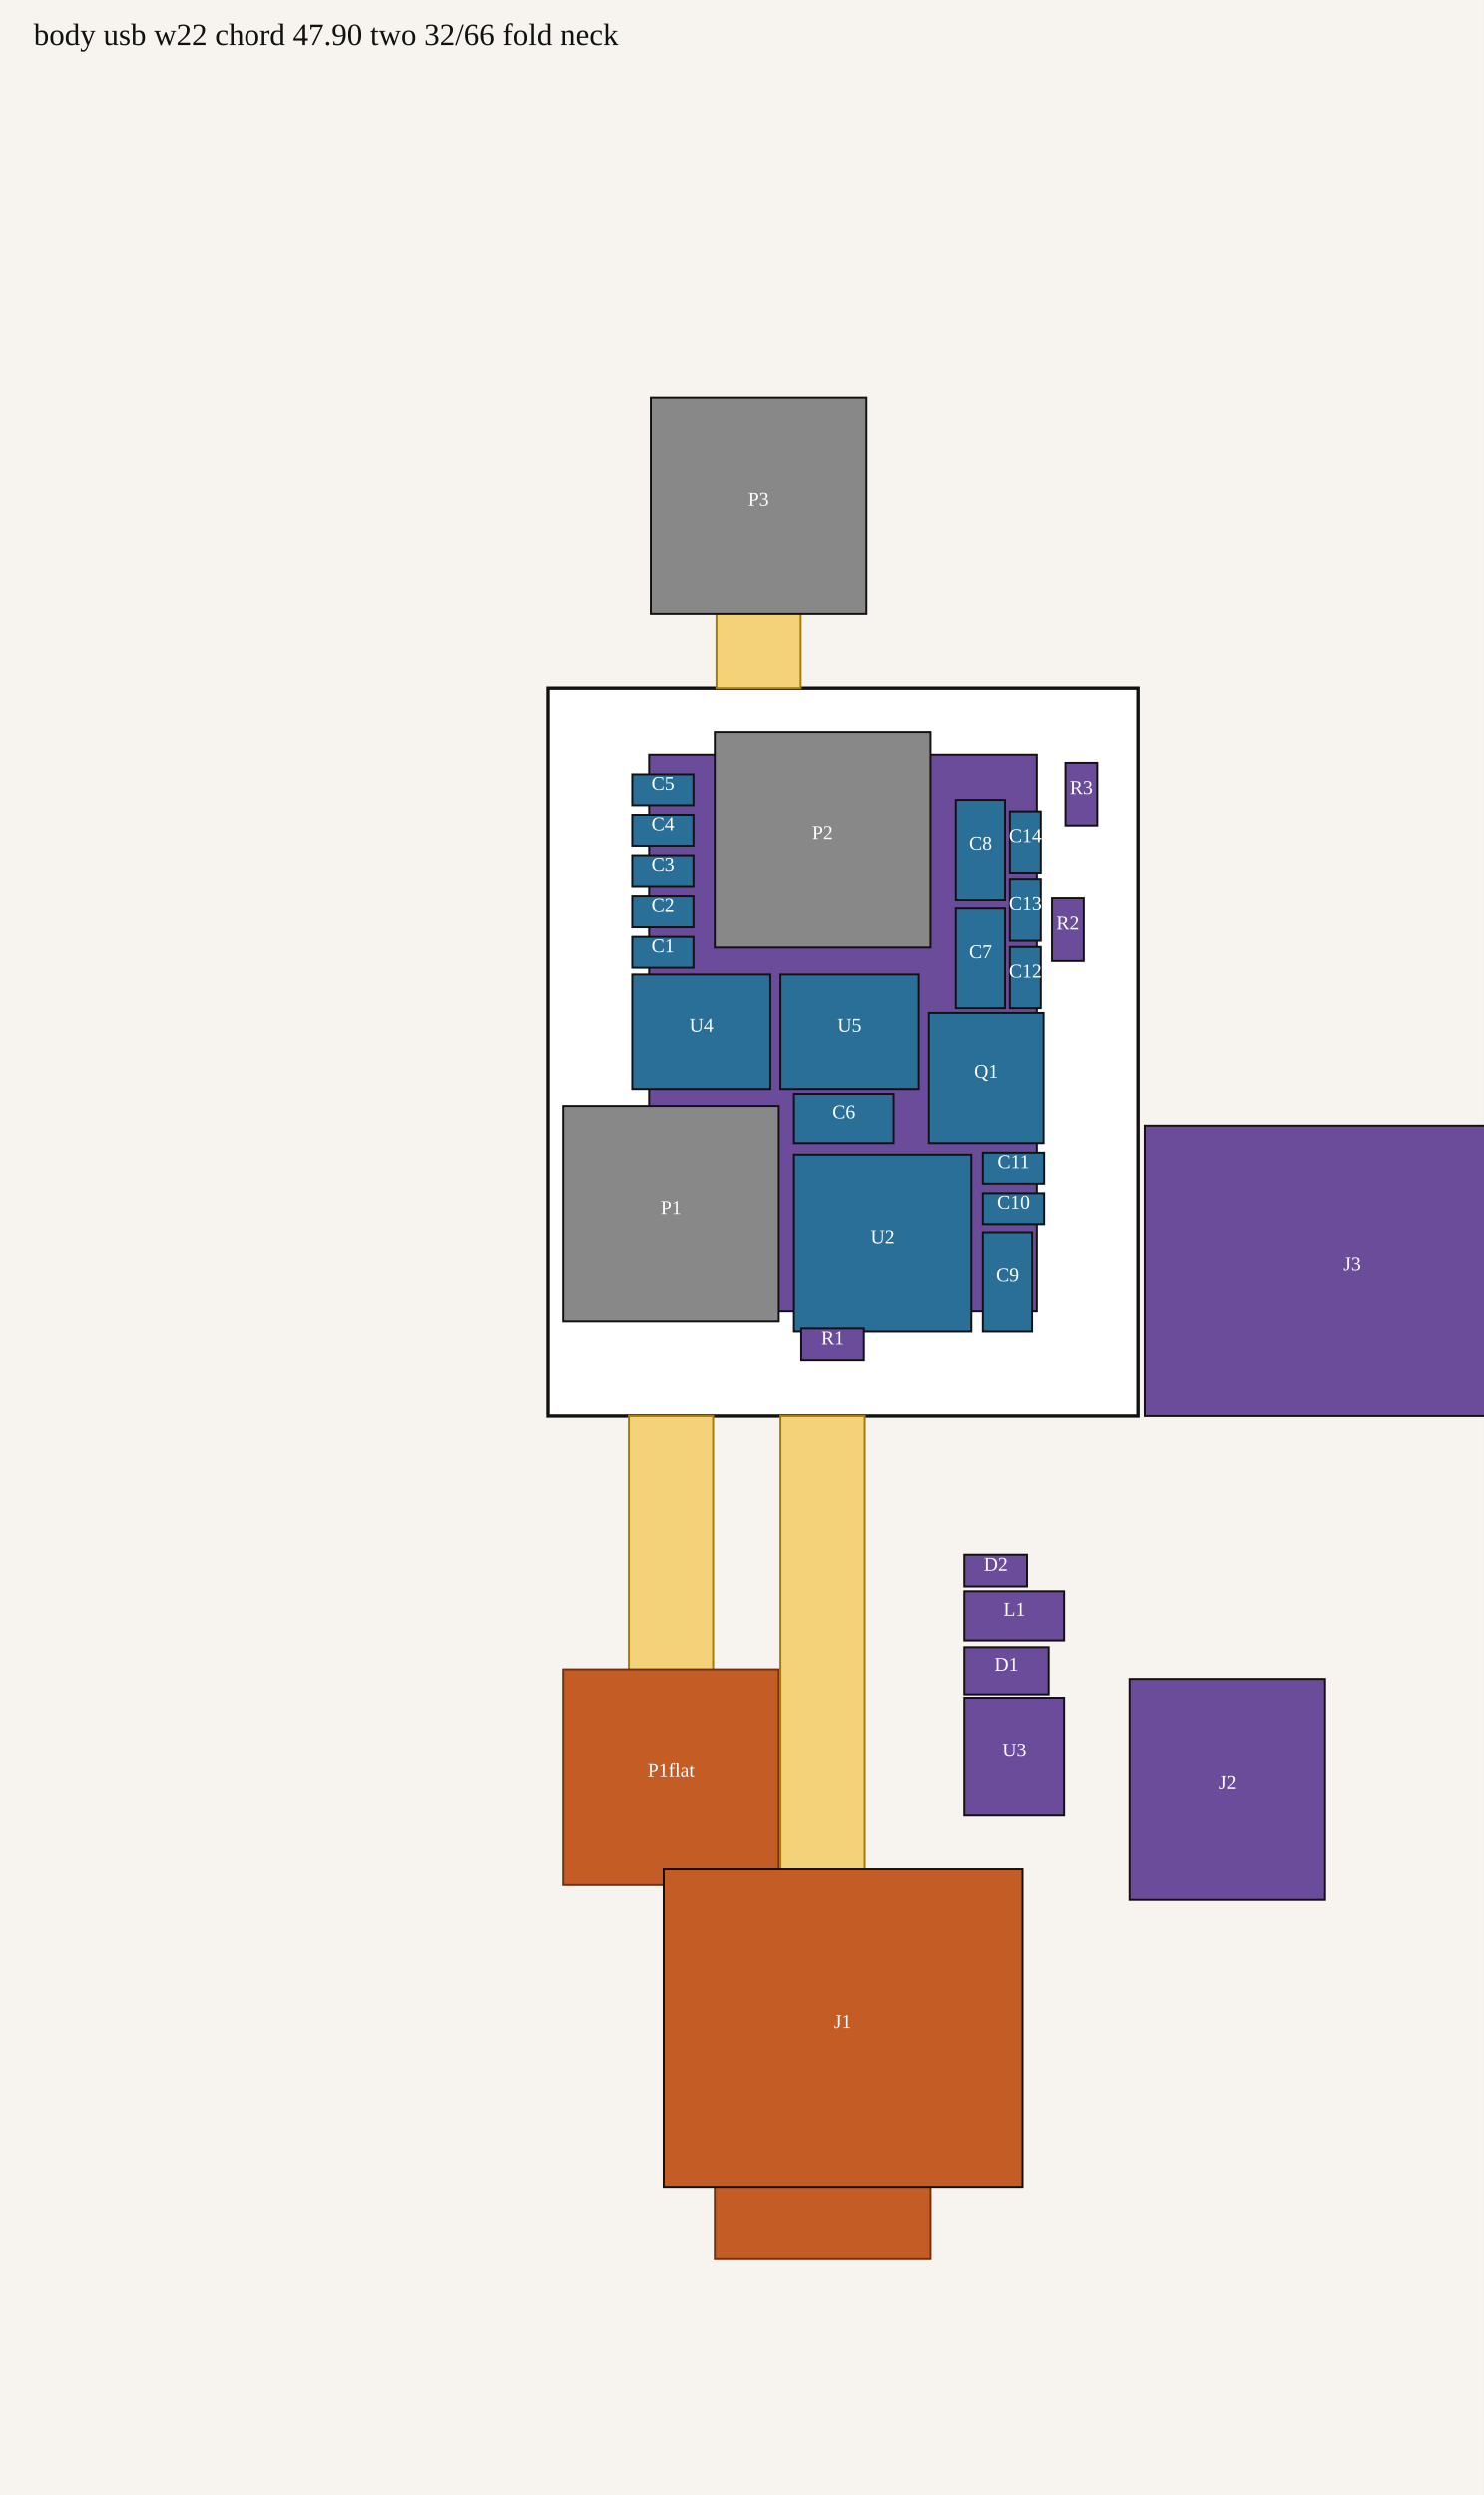
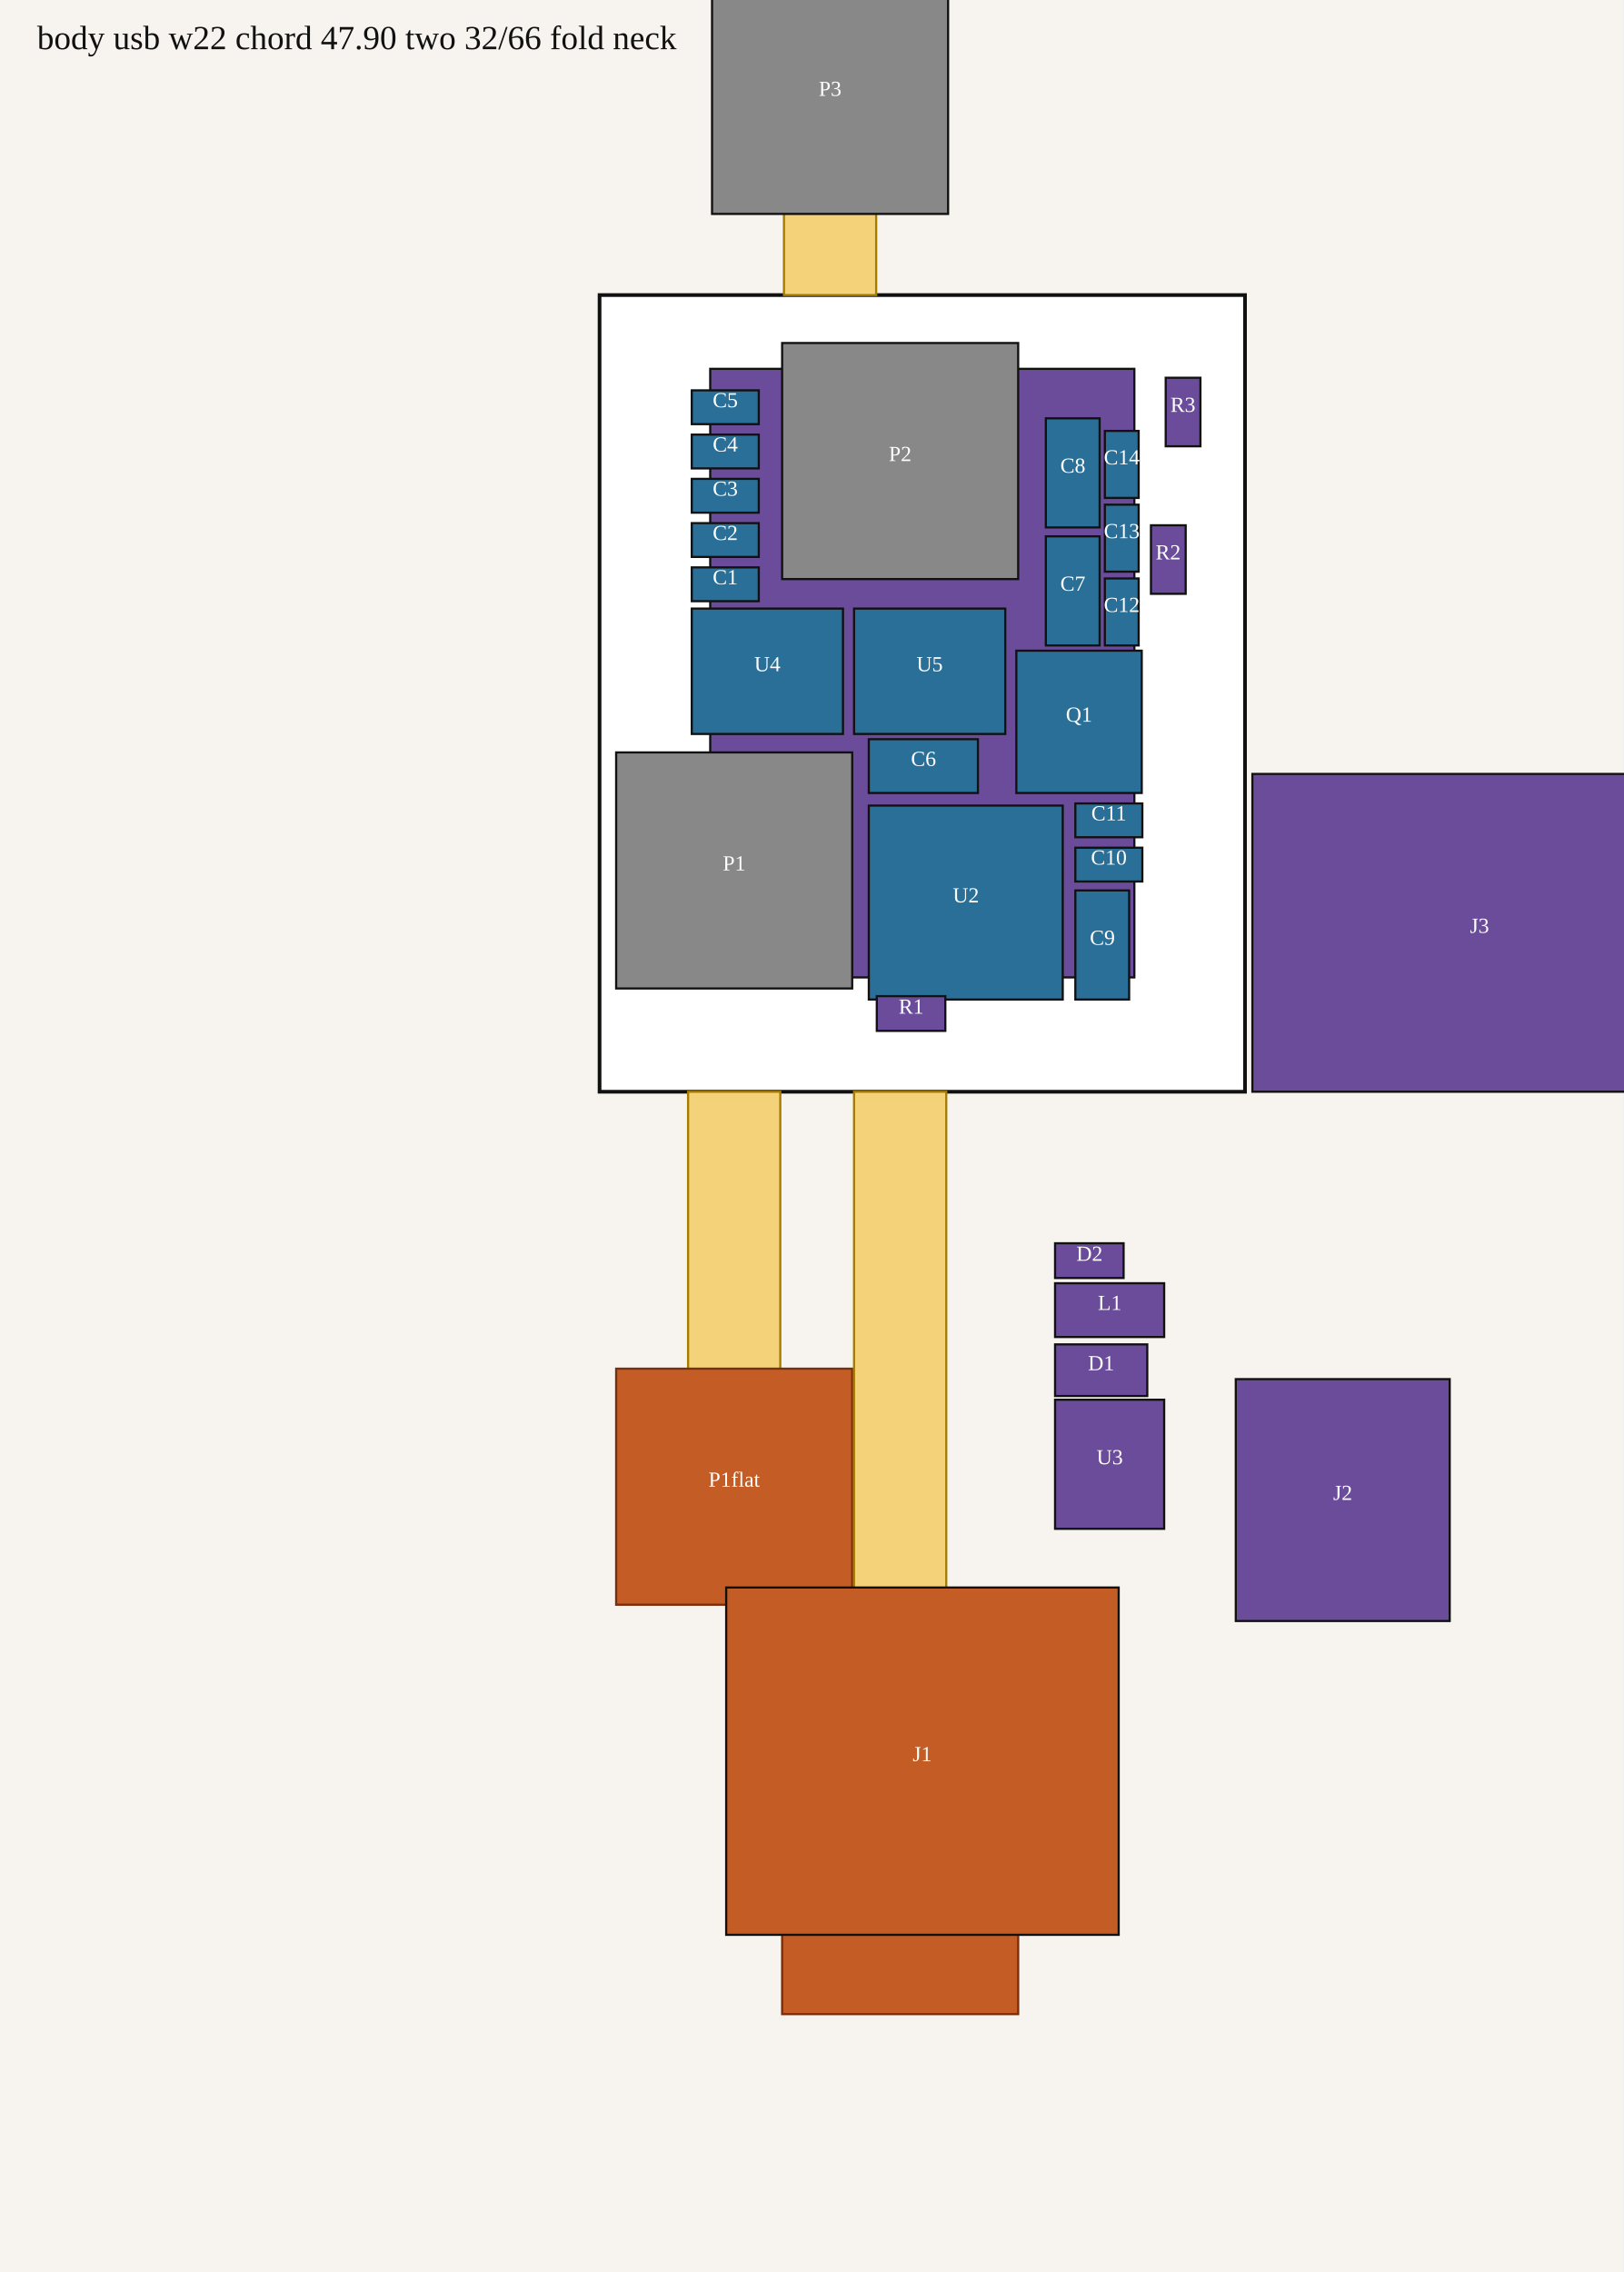
- <svg xmlns="http://www.w3.org/2000/svg" width="528" height="888" viewBox="0 0 528.0 888.0">
+ <svg xmlns="http://www.w3.org/2000/svg" width="528" height="739" viewBox="0 0 528.0 739.2">
  <rect width="100%" height="100%" fill="#f7f4ef" />
-   <rect x="195.0" y="244.8" width="210.0" height="259.2" fill="#fff" stroke="#111" stroke-width="1.2" />
-   <rect x="223.8" y="504.0" width="30.0" height="128.5" fill="#f3d27a" stroke="#a67c00" stroke-width="0.7" />
-   <rect x="200.4" y="594.1" width="76.8" height="76.8" fill="#c45c26" stroke="#7a2e0b" stroke-width="0.7" />
-   <text x="238.8" y="632.5" font-size="7" text-anchor="middle" fill="#fff">P1flat</text>
-   <rect x="277.8" y="504.0" width="30.0" height="261.7" fill="#f3d27a" stroke="#a67c00" stroke-width="0.7" />
-   <rect x="254.4" y="727.3" width="76.8" height="76.8" fill="#c45c26" stroke="#7a2e0b" stroke-width="0.7" />
-   <text x="292.8" y="765.7" font-size="7" text-anchor="middle" fill="#fff">P2flat</text>
-   <rect x="255.0" y="180.0" width="30.0" height="64.8" fill="#f3d27a" stroke="#a67c00" stroke-width="0.7" />
-   <rect x="231.0" y="268.8" width="138.0" height="198.0" fill="#6b4c9a" stroke="#111" stroke-width="0.7" />
-   <text x="300.0" y="367.8" font-size="7" text-anchor="middle" fill="#fff">U1</text>
-   <rect x="236.2" y="665.3" width="127.7" height="113.0" fill="#c45c26" stroke="#111" stroke-width="0.7" />
-   <text x="300.0" y="721.8" font-size="7" text-anchor="middle" fill="#fff">J1</text>
-   <rect x="200.4" y="393.6" width="76.8" height="76.8" fill="#888" stroke="#111" stroke-width="0.7" />
-   <text x="238.8" y="432.0" font-size="7" text-anchor="middle" fill="#fff">P1</text>
-   <rect x="254.4" y="260.4" width="76.8" height="76.8" fill="#888" stroke="#111" stroke-width="0.7" />
-   <text x="292.8" y="298.8" font-size="7" text-anchor="middle" fill="#fff">P2</text>
-   <rect x="231.6" y="141.6" width="76.8" height="76.8" fill="#888" stroke="#111" stroke-width="0.7" />
-   <text x="270.0" y="180.0" font-size="7" text-anchor="middle" fill="#fff">P3</text>
-   <rect x="282.6" y="410.9" width="63.1" height="63.1" fill="#2a6f97" stroke="#111" stroke-width="0.7" />
-   <text x="314.2" y="442.4" font-size="7" text-anchor="middle" fill="#fff">U2</text>
-   <rect x="343.2" y="604.2" width="35.5" height="42.0" fill="#6b4c9a" stroke="#111" stroke-width="0.7" />
-   <text x="361.0" y="625.2" font-size="7" text-anchor="middle" fill="#fff">U3</text>
-   <rect x="225.0" y="346.8" width="49.2" height="40.8" fill="#2a6f97" stroke="#111" stroke-width="0.7" />
-   <text x="249.6" y="367.2" font-size="7" text-anchor="middle" fill="#fff">U4</text>
-   <rect x="277.8" y="346.8" width="49.2" height="40.8" fill="#2a6f97" stroke="#111" stroke-width="0.7" />
-   <text x="302.4" y="367.2" font-size="7" text-anchor="middle" fill="#fff">U5</text>
-   <rect x="402.0" y="597.5" width="69.6" height="78.7" fill="#6b4c9a" stroke="#111" stroke-width="0.7" />
-   <text x="436.8" y="636.8" font-size="7" text-anchor="middle" fill="#fff">J2</text>
-   <rect x="407.4" y="400.6" width="147.7" height="103.4" fill="#6b4c9a" stroke="#111" stroke-width="0.7" />
-   <text x="481.3" y="452.3" font-size="7" text-anchor="middle" fill="#fff">J3</text>
-   <rect x="343.2" y="586.2" width="30.0" height="16.8" fill="#6b4c9a" stroke="#111" stroke-width="0.7" />
-   <text x="358.2" y="594.6" font-size="7" text-anchor="middle" fill="#fff">D1</text>
-   <rect x="343.2" y="566.3" width="35.5" height="17.5" fill="#6b4c9a" stroke="#111" stroke-width="0.7" />
-   <text x="361.0" y="575.0" font-size="7" text-anchor="middle" fill="#fff">L1</text>
-   <rect x="343.2" y="553.3" width="22.3" height="11.3" fill="#6b4c9a" stroke="#111" stroke-width="0.7" />
-   <text x="354.4" y="559.0" font-size="7" text-anchor="middle" fill="#fff">D2</text>
-   <rect x="330.6" y="360.5" width="40.8" height="46.3" fill="#2a6f97" stroke="#111" stroke-width="0.7" />
-   <text x="351.0" y="383.6" font-size="7" text-anchor="middle" fill="#fff">Q1</text>
-   <rect x="285.2" y="472.9" width="22.3" height="11.3" fill="#6b4c9a" stroke="#111" stroke-width="0.7" />
-   <text x="296.4" y="478.6" font-size="7" text-anchor="middle" fill="#fff">R1</text>
-   <rect x="374.4" y="319.7" width="11.3" height="22.3" fill="#6b4c9a" stroke="#111" stroke-width="0.7" />
-   <text x="380.0" y="330.8" font-size="7" text-anchor="middle" fill="#fff">R2</text>
-   <rect x="379.2" y="271.7" width="11.3" height="22.3" fill="#6b4c9a" stroke="#111" stroke-width="0.7" />
-   <text x="384.8" y="282.8" font-size="7" text-anchor="middle" fill="#fff">R3</text>
-   <rect x="225.0" y="333.4" width="21.8" height="11.0" fill="#2a6f97" stroke="#111" stroke-width="0.7" />
-   <text x="235.9" y="338.9" font-size="7" text-anchor="middle" fill="#fff">C1</text>
-   <rect x="225.0" y="319.0" width="21.8" height="11.0" fill="#2a6f97" stroke="#111" stroke-width="0.7" />
-   <text x="235.9" y="324.5" font-size="7" text-anchor="middle" fill="#fff">C2</text>
-   <rect x="225.0" y="304.6" width="21.8" height="11.0" fill="#2a6f97" stroke="#111" stroke-width="0.7" />
-   <text x="235.9" y="310.1" font-size="7" text-anchor="middle" fill="#fff">C3</text>
-   <rect x="225.0" y="290.2" width="21.8" height="11.0" fill="#2a6f97" stroke="#111" stroke-width="0.7" />
-   <text x="235.9" y="295.7" font-size="7" text-anchor="middle" fill="#fff">C4</text>
-   <rect x="225.0" y="275.8" width="21.8" height="11.0" fill="#2a6f97" stroke="#111" stroke-width="0.7" />
-   <text x="235.9" y="281.3" font-size="7" text-anchor="middle" fill="#fff">C5</text>
-   <rect x="282.6" y="389.3" width="35.5" height="17.5" fill="#2a6f97" stroke="#111" stroke-width="0.7" />
-   <text x="300.4" y="398.0" font-size="7" text-anchor="middle" fill="#fff">C6</text>
-   <rect x="340.2" y="323.3" width="17.5" height="35.5" fill="#2a6f97" stroke="#111" stroke-width="0.7" />
-   <text x="349.0" y="341.0" font-size="7" text-anchor="middle" fill="#fff">C7</text>
-   <rect x="340.2" y="284.9" width="17.5" height="35.5" fill="#2a6f97" stroke="#111" stroke-width="0.7" />
-   <text x="349.0" y="302.6" font-size="7" text-anchor="middle" fill="#fff">C8</text>
-   <rect x="349.8" y="438.5" width="17.5" height="35.5" fill="#2a6f97" stroke="#111" stroke-width="0.7" />
-   <text x="358.6" y="456.2" font-size="7" text-anchor="middle" fill="#fff">C9</text>
-   <rect x="349.8" y="424.6" width="21.8" height="11.0" fill="#2a6f97" stroke="#111" stroke-width="0.7" />
-   <text x="360.7" y="430.1" font-size="7" text-anchor="middle" fill="#fff">C10</text>
-   <rect x="349.8" y="410.2" width="21.8" height="11.0" fill="#2a6f97" stroke="#111" stroke-width="0.7" />
-   <text x="360.7" y="415.7" font-size="7" text-anchor="middle" fill="#fff">C11</text>
-   <rect x="359.4" y="337.0" width="11.0" height="21.8" fill="#2a6f97" stroke="#111" stroke-width="0.7" />
-   <text x="364.9" y="347.9" font-size="7" text-anchor="middle" fill="#fff">C12</text>
-   <rect x="359.4" y="313.0" width="11.0" height="21.8" fill="#2a6f97" stroke="#111" stroke-width="0.7" />
-   <text x="364.9" y="323.9" font-size="7" text-anchor="middle" fill="#fff">C13</text>
-   <rect x="359.4" y="289.0" width="11.0" height="21.8" fill="#2a6f97" stroke="#111" stroke-width="0.7" />
-   <text x="364.9" y="299.9" font-size="7" text-anchor="middle" fill="#fff">C14</text>
+   <rect x="195.0" y="96.0" width="210.0" height="259.2" fill="#fff" stroke="#111" stroke-width="1.2" />
+   <rect x="223.8" y="355.2" width="30.0" height="128.5" fill="#f3d27a" stroke="#a67c00" stroke-width="0.7" />
+   <rect x="200.4" y="445.3" width="76.8" height="76.8" fill="#c45c26" stroke="#7a2e0b" stroke-width="0.7" />
+   <text x="238.8" y="483.7" font-size="7" text-anchor="middle" fill="#fff">P1flat</text>
+   <rect x="277.8" y="355.2" width="30.0" height="261.7" fill="#f3d27a" stroke="#a67c00" stroke-width="0.7" />
+   <rect x="254.4" y="578.5" width="76.8" height="76.8" fill="#c45c26" stroke="#7a2e0b" stroke-width="0.7" />
+   <text x="292.8" y="616.9" font-size="7" text-anchor="middle" fill="#fff">P2flat</text>
+   <rect x="255.0" y="31.2" width="30.0" height="64.8" fill="#f3d27a" stroke="#a67c00" stroke-width="0.7" />
+   <rect x="231.0" y="120.0" width="138.0" height="198.0" fill="#6b4c9a" stroke="#111" stroke-width="0.7" />
+   <text x="300.0" y="219.0" font-size="7" text-anchor="middle" fill="#fff">U1</text>
+   <rect x="236.2" y="516.5" width="127.7" height="113.0" fill="#c45c26" stroke="#111" stroke-width="0.7" />
+   <text x="300.0" y="573.0" font-size="7" text-anchor="middle" fill="#fff">J1</text>
+   <rect x="200.4" y="244.8" width="76.8" height="76.8" fill="#888" stroke="#111" stroke-width="0.7" />
+   <text x="238.8" y="283.2" font-size="7" text-anchor="middle" fill="#fff">P1</text>
+   <rect x="254.4" y="111.6" width="76.8" height="76.8" fill="#888" stroke="#111" stroke-width="0.7" />
+   <text x="292.8" y="150.0" font-size="7" text-anchor="middle" fill="#fff">P2</text>
+   <rect x="231.6" y="-7.2" width="76.8" height="76.8" fill="#888" stroke="#111" stroke-width="0.7" />
+   <text x="270.0" y="31.2" font-size="7" text-anchor="middle" fill="#fff">P3</text>
+   <rect x="282.6" y="262.1" width="63.1" height="63.1" fill="#2a6f97" stroke="#111" stroke-width="0.7" />
+   <text x="314.2" y="293.6" font-size="7" text-anchor="middle" fill="#fff">U2</text>
+   <rect x="343.2" y="455.4" width="35.5" height="42.0" fill="#6b4c9a" stroke="#111" stroke-width="0.7" />
+   <text x="361.0" y="476.4" font-size="7" text-anchor="middle" fill="#fff">U3</text>
+   <rect x="225.0" y="198.0" width="49.2" height="40.8" fill="#2a6f97" stroke="#111" stroke-width="0.7" />
+   <text x="249.6" y="218.4" font-size="7" text-anchor="middle" fill="#fff">U4</text>
+   <rect x="277.8" y="198.0" width="49.2" height="40.8" fill="#2a6f97" stroke="#111" stroke-width="0.7" />
+   <text x="302.4" y="218.4" font-size="7" text-anchor="middle" fill="#fff">U5</text>
+   <rect x="402.0" y="448.7" width="69.6" height="78.7" fill="#6b4c9a" stroke="#111" stroke-width="0.7" />
+   <text x="436.8" y="488.0" font-size="7" text-anchor="middle" fill="#fff">J2</text>
+   <rect x="407.4" y="251.8" width="147.7" height="103.4" fill="#6b4c9a" stroke="#111" stroke-width="0.7" />
+   <text x="481.3" y="303.5" font-size="7" text-anchor="middle" fill="#fff">J3</text>
+   <rect x="343.2" y="437.4" width="30.0" height="16.8" fill="#6b4c9a" stroke="#111" stroke-width="0.7" />
+   <text x="358.2" y="445.8" font-size="7" text-anchor="middle" fill="#fff">D1</text>
+   <rect x="343.2" y="417.5" width="35.5" height="17.5" fill="#6b4c9a" stroke="#111" stroke-width="0.7" />
+   <text x="361.0" y="426.2" font-size="7" text-anchor="middle" fill="#fff">L1</text>
+   <rect x="343.2" y="404.5" width="22.3" height="11.3" fill="#6b4c9a" stroke="#111" stroke-width="0.7" />
+   <text x="354.4" y="410.2" font-size="7" text-anchor="middle" fill="#fff">D2</text>
+   <rect x="330.6" y="211.7" width="40.8" height="46.3" fill="#2a6f97" stroke="#111" stroke-width="0.7" />
+   <text x="351.0" y="234.8" font-size="7" text-anchor="middle" fill="#fff">Q1</text>
+   <rect x="285.2" y="324.1" width="22.3" height="11.3" fill="#6b4c9a" stroke="#111" stroke-width="0.7" />
+   <text x="296.4" y="329.8" font-size="7" text-anchor="middle" fill="#fff">R1</text>
+   <rect x="374.4" y="170.9" width="11.3" height="22.3" fill="#6b4c9a" stroke="#111" stroke-width="0.7" />
+   <text x="380.0" y="182.0" font-size="7" text-anchor="middle" fill="#fff">R2</text>
+   <rect x="379.2" y="122.9" width="11.3" height="22.3" fill="#6b4c9a" stroke="#111" stroke-width="0.7" />
+   <text x="384.8" y="134.0" font-size="7" text-anchor="middle" fill="#fff">R3</text>
+   <rect x="225.0" y="184.6" width="21.8" height="11.0" fill="#2a6f97" stroke="#111" stroke-width="0.7" />
+   <text x="235.9" y="190.1" font-size="7" text-anchor="middle" fill="#fff">C1</text>
+   <rect x="225.0" y="170.2" width="21.8" height="11.0" fill="#2a6f97" stroke="#111" stroke-width="0.7" />
+   <text x="235.9" y="175.7" font-size="7" text-anchor="middle" fill="#fff">C2</text>
+   <rect x="225.0" y="155.8" width="21.8" height="11.0" fill="#2a6f97" stroke="#111" stroke-width="0.7" />
+   <text x="235.9" y="161.3" font-size="7" text-anchor="middle" fill="#fff">C3</text>
+   <rect x="225.0" y="141.4" width="21.8" height="11.0" fill="#2a6f97" stroke="#111" stroke-width="0.7" />
+   <text x="235.9" y="146.9" font-size="7" text-anchor="middle" fill="#fff">C4</text>
+   <rect x="225.0" y="127.0" width="21.8" height="11.0" fill="#2a6f97" stroke="#111" stroke-width="0.7" />
+   <text x="235.9" y="132.5" font-size="7" text-anchor="middle" fill="#fff">C5</text>
+   <rect x="282.6" y="240.5" width="35.5" height="17.5" fill="#2a6f97" stroke="#111" stroke-width="0.7" />
+   <text x="300.4" y="249.2" font-size="7" text-anchor="middle" fill="#fff">C6</text>
+   <rect x="340.2" y="174.5" width="17.5" height="35.5" fill="#2a6f97" stroke="#111" stroke-width="0.7" />
+   <text x="349.0" y="192.2" font-size="7" text-anchor="middle" fill="#fff">C7</text>
+   <rect x="340.2" y="136.1" width="17.5" height="35.5" fill="#2a6f97" stroke="#111" stroke-width="0.7" />
+   <text x="349.0" y="153.8" font-size="7" text-anchor="middle" fill="#fff">C8</text>
+   <rect x="349.8" y="289.7" width="17.5" height="35.5" fill="#2a6f97" stroke="#111" stroke-width="0.7" />
+   <text x="358.6" y="307.4" font-size="7" text-anchor="middle" fill="#fff">C9</text>
+   <rect x="349.8" y="275.8" width="21.8" height="11.0" fill="#2a6f97" stroke="#111" stroke-width="0.7" />
+   <text x="360.7" y="281.3" font-size="7" text-anchor="middle" fill="#fff">C10</text>
+   <rect x="349.8" y="261.4" width="21.8" height="11.0" fill="#2a6f97" stroke="#111" stroke-width="0.7" />
+   <text x="360.7" y="266.9" font-size="7" text-anchor="middle" fill="#fff">C11</text>
+   <rect x="359.4" y="188.2" width="11.0" height="21.8" fill="#2a6f97" stroke="#111" stroke-width="0.7" />
+   <text x="364.9" y="199.1" font-size="7" text-anchor="middle" fill="#fff">C12</text>
+   <rect x="359.4" y="164.2" width="11.0" height="21.8" fill="#2a6f97" stroke="#111" stroke-width="0.7" />
+   <text x="364.9" y="175.1" font-size="7" text-anchor="middle" fill="#fff">C13</text>
+   <rect x="359.4" y="140.2" width="11.0" height="21.8" fill="#2a6f97" stroke="#111" stroke-width="0.7" />
+   <text x="364.9" y="151.1" font-size="7" text-anchor="middle" fill="#fff">C14</text>
  <text x="12" y="16" font-size="11" fill="#111">body usb w22 chord 47.90 two 32/66 fold neck</text>
</svg>
